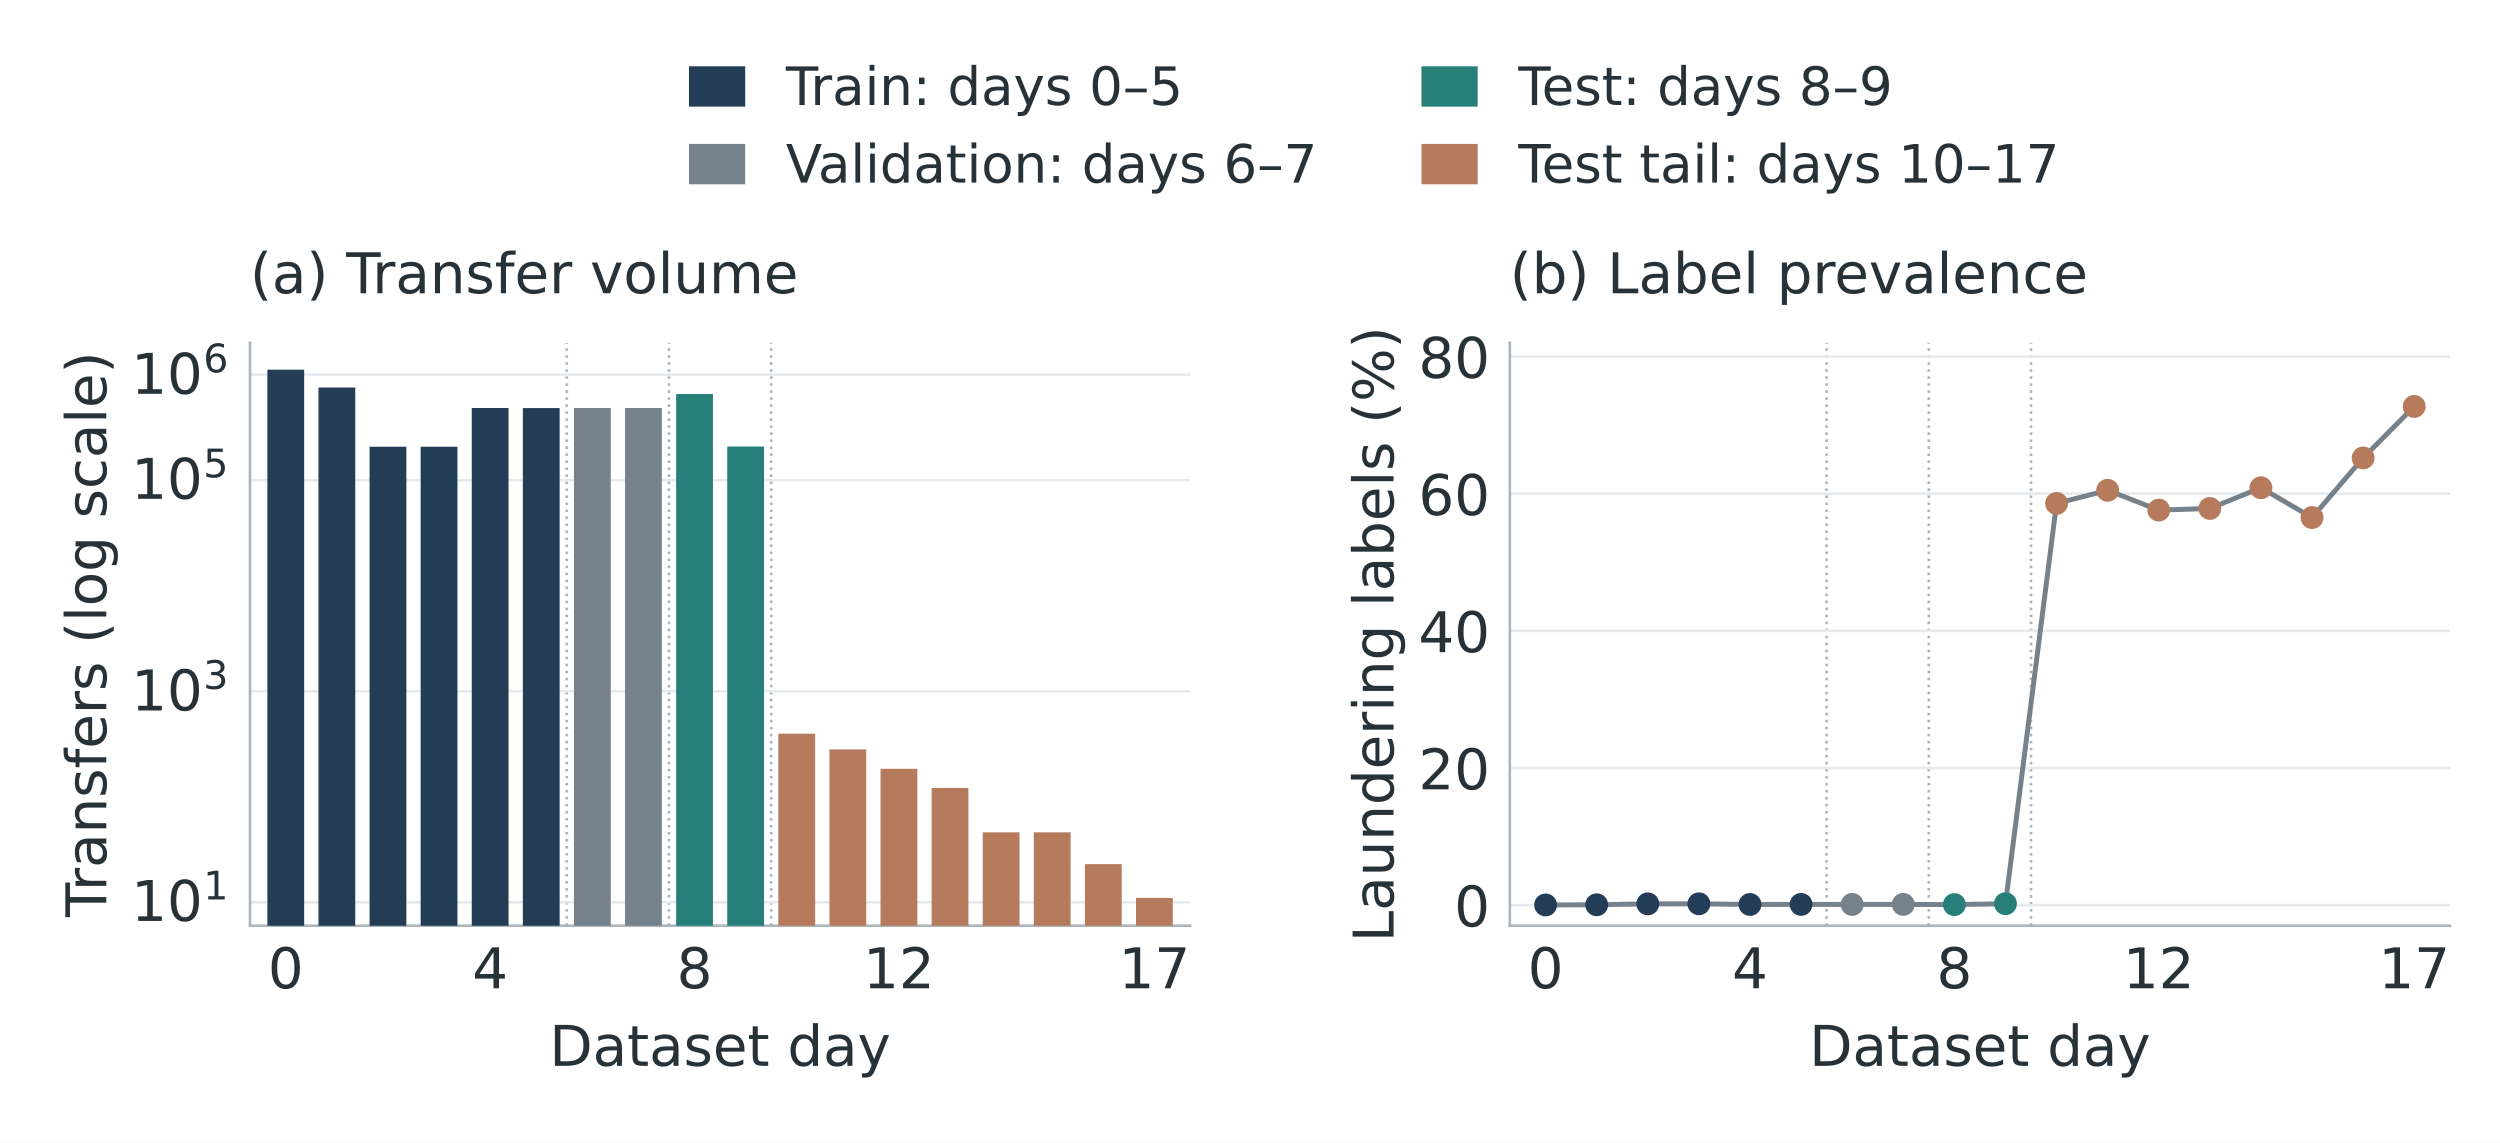
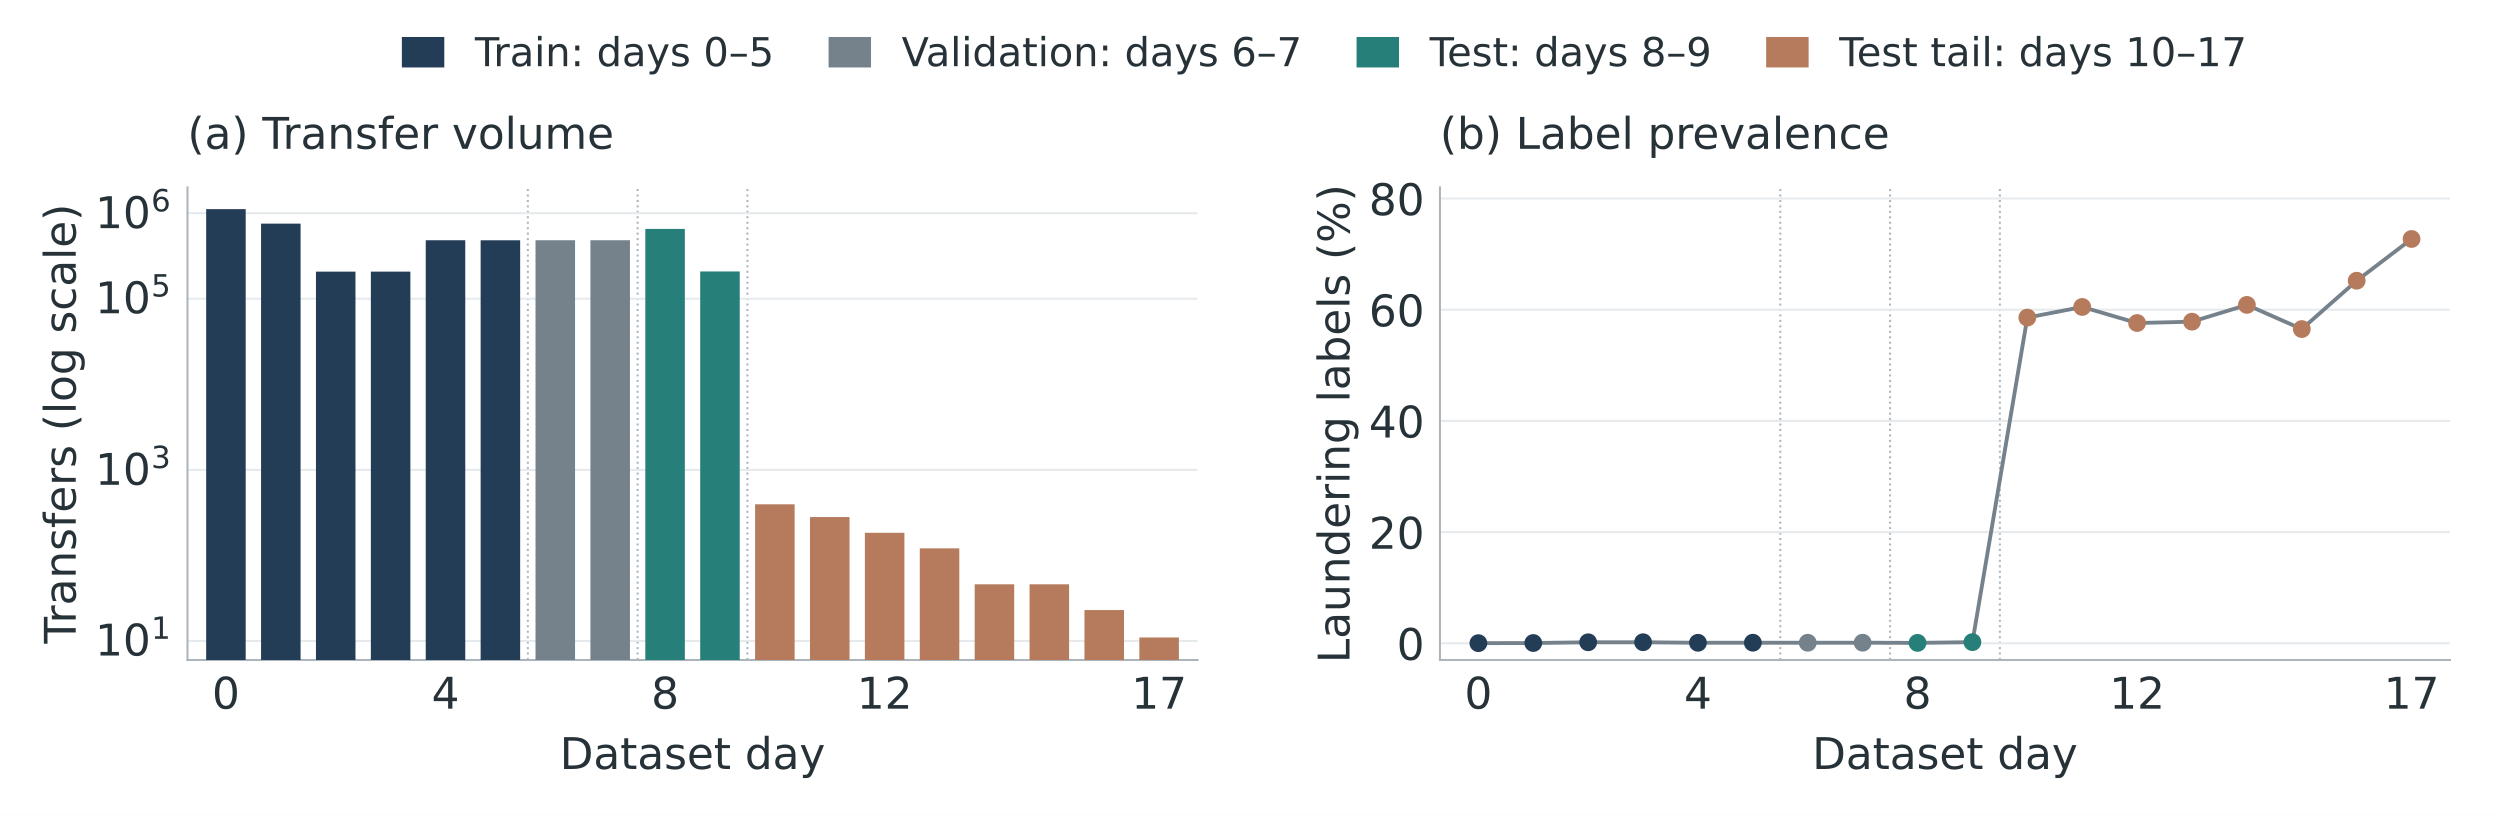
- <svg xmlns="http://www.w3.org/2000/svg" xmlns:xlink="http://www.w3.org/1999/xlink" width="756pt" height="345.6pt" viewBox="0 0 756 345.6" version="1.1">
+ <svg xmlns="http://www.w3.org/2000/svg" xmlns:xlink="http://www.w3.org/1999/xlink" width="972pt" height="316.8pt" viewBox="0 0 972 316.8" version="1.1">
  <defs>
    <style type="text/css">*{stroke-linejoin: round; stroke-linecap: butt}</style>
  </defs>
  <g id="figure_1">
    <g id="patch_1">
-       <path d="M 0 345.6  L 756 345.6  L 756 0  L 0 0  z " style="fill: #ffffff" />
+       <path d="M 0 316.8  L 972 316.8  L 972 0  L 0 0  z " style="fill: #ffffff" />
    </g>
    <g id="axes_1">
      <g id="patch_2">
-         <path d="M 75.6 279.936  L 359.908 279.936  L 359.908 103.68  L 75.6 103.68  z " style="fill: #ffffff" />
+         <path d="M 72.9 256.608  L 465.605 256.608  L 465.605 72.864  L 72.9 72.864  z " style="fill: #ffffff" />
      </g>
      <g id="line2d_1">
-         <path d="M 171.399 279.936  L 171.399 103.68  " clip-path="url(#p0f9941e427)" style="fill: none; stroke-dasharray: 0.8,1.32; stroke-dashoffset: 0; stroke: #adb5bc; stroke-width: 0.8" />
+         <path d="M 205.225 256.608  L 205.225 72.864  " clip-path="url(#pa196cfa942)" style="fill: none; stroke-dasharray: 0.8,1.32; stroke-dashoffset: 0; stroke: #adb5bc; stroke-width: 0.8" />
      </g>
      <g id="line2d_2">
-         <path d="M 202.302 279.936  L 202.302 103.68  " clip-path="url(#p0f9941e427)" style="fill: none; stroke-dasharray: 0.8,1.32; stroke-dashoffset: 0; stroke: #adb5bc; stroke-width: 0.8" />
+         <path d="M 247.91 256.608  L 247.91 72.864  " clip-path="url(#pa196cfa942)" style="fill: none; stroke-dasharray: 0.8,1.32; stroke-dashoffset: 0; stroke: #adb5bc; stroke-width: 0.8" />
      </g>
      <g id="line2d_3">
-         <path d="M 233.205 279.936  L 233.205 103.68  " clip-path="url(#p0f9941e427)" style="fill: none; stroke-dasharray: 0.8,1.32; stroke-dashoffset: 0; stroke: #adb5bc; stroke-width: 0.8" />
+         <path d="M 290.595 256.608  L 290.595 72.864  " clip-path="url(#pa196cfa942)" style="fill: none; stroke-dasharray: 0.8,1.32; stroke-dashoffset: 0; stroke: #adb5bc; stroke-width: 0.8" />
      </g>
      <g id="matplotlib.axis_1">
        <g id="xtick_1">
          <g id="line2d_4" />
          <g id="text_1">
-             <text style="font-size: 17px; font-family: 'DejaVu Sans'; text-anchor: middle; fill: #263238" x="86.416" y="298.853" transform="rotate(-0 86.41605 298.8533)">0</text>
+             <text style="font-size: 17px; font-family: 'DejaVu Sans'; text-anchor: middle; fill: #263238" x="87.84" y="275.525" transform="rotate(-0 87.83988 275.5253)">0</text>
          </g>
        </g>
        <g id="xtick_2">
          <g id="line2d_5" />
          <g id="text_2">
-             <text style="font-size: 17px; font-family: 'DejaVu Sans'; text-anchor: middle; fill: #263238" x="148.222" y="298.853" transform="rotate(-0 148.2221 298.8533)">4</text>
+             <text style="font-size: 17px; font-family: 'DejaVu Sans'; text-anchor: middle; fill: #263238" x="173.211" y="275.525" transform="rotate(-0 173.2106 275.5253)">4</text>
          </g>
        </g>
        <g id="xtick_3">
          <g id="line2d_6" />
          <g id="text_3">
-             <text style="font-size: 17px; font-family: 'DejaVu Sans'; text-anchor: middle; fill: #263238" x="210.028" y="298.853" transform="rotate(-0 210.0281 298.8533)">8</text>
+             <text style="font-size: 17px; font-family: 'DejaVu Sans'; text-anchor: middle; fill: #263238" x="258.581" y="275.525" transform="rotate(-0 258.5813 275.5253)">8</text>
          </g>
        </g>
        <g id="xtick_4">
          <g id="line2d_7" />
          <g id="text_4">
-             <text style="font-size: 17px; font-family: 'DejaVu Sans'; text-anchor: middle; fill: #263238" x="271.834" y="298.853" transform="rotate(-0 271.8341 298.8533)">12</text>
+             <text style="font-size: 17px; font-family: 'DejaVu Sans'; text-anchor: middle; fill: #263238" x="343.952" y="275.525" transform="rotate(-0 343.9521 275.5253)">12</text>
          </g>
        </g>
        <g id="xtick_5">
          <g id="line2d_8" />
          <g id="text_5">
-             <text style="font-size: 17px; font-family: 'DejaVu Sans'; text-anchor: middle; fill: #263238" x="349.092" y="298.853" transform="rotate(-0 349.0916 298.8533)">17</text>
+             <text style="font-size: 17px; font-family: 'DejaVu Sans'; text-anchor: middle; fill: #263238" x="450.665" y="275.525" transform="rotate(-0 450.6655 275.5253)">17</text>
          </g>
        </g>
        <g id="text_6">
-           <text style="font-size: 17px; font-family: 'DejaVu Sans'; text-anchor: middle; fill: #263238" x="217.754" y="322.306" transform="rotate(-0 217.7538 322.3062)">Dataset day</text>
+           <text style="font-size: 17px; font-family: 'DejaVu Sans'; text-anchor: middle; fill: #263238" x="269.253" y="298.978" transform="rotate(-0 269.2527 298.9782)">Dataset day</text>
        </g>
      </g>
      <g id="matplotlib.axis_2">
        <g id="ytick_1">
          <g id="line2d_9">
-             <path d="M 75.6 272.856  L 359.908 272.856  " clip-path="url(#p0f9941e427)" style="fill: none; stroke: #e6eaed; stroke-width: 0.8; stroke-linecap: square" />
+             <path d="M 72.9 249.227  L 465.605 249.227  " clip-path="url(#pa196cfa942)" style="fill: none; stroke: #e6eaed; stroke-width: 0.8; stroke-linecap: square" />
          </g>
          <g id="line2d_10" />
          <g id="text_7">
-             <g style="fill: #263238" transform="translate(39.68 279.3146)">
+             <g style="fill: #263238" transform="translate(36.98 255.6859)">
              <text>
                <tspan x="0" y="-0.819" style="font-size: 17px; font-family: 'DejaVu Sans'; fill: #263238">1</tspan>
                <tspan x="10.816" y="-0.819" style="font-size: 17px; font-family: 'DejaVu Sans'; fill: #263238">0</tspan>
                <tspan x="21.795" y="-7.327" style="font-size: 11.9px; font-family: 'DejaVu Sans'; fill: #263238">1</tspan>
              </text>
            </g>
          </g>
        </g>
        <g id="ytick_2">
          <g id="line2d_11">
-             <path d="M 75.6 209.028  L 359.908 209.028  " clip-path="url(#p0f9941e427)" style="fill: none; stroke: #e6eaed; stroke-width: 0.8; stroke-linecap: square" />
+             <path d="M 72.9 182.688  L 465.605 182.688  " clip-path="url(#pa196cfa942)" style="fill: none; stroke: #e6eaed; stroke-width: 0.8; stroke-linecap: square" />
          </g>
          <g id="line2d_12" />
          <g id="text_8">
-             <g style="fill: #263238" transform="translate(39.68 215.4871)">
+             <g style="fill: #263238" transform="translate(36.98 189.1466)">
              <text>
                <tspan x="0" y="-0.655" style="font-size: 17px; font-family: 'DejaVu Sans'; fill: #263238">1</tspan>
                <tspan x="10.816" y="-0.655" style="font-size: 17px; font-family: 'DejaVu Sans'; fill: #263238">0</tspan>
                <tspan x="21.795" y="-7.162" style="font-size: 11.9px; font-family: 'DejaVu Sans'; fill: #263238">3</tspan>
              </text>
            </g>
          </g>
        </g>
        <g id="ytick_3">
          <g id="line2d_13">
-             <path d="M 75.6 145.201  L 359.908 145.201  " clip-path="url(#p0f9941e427)" style="fill: none; stroke: #e6eaed; stroke-width: 0.8; stroke-linecap: square" />
+             <path d="M 72.9 116.149  L 465.605 116.149  " clip-path="url(#pa196cfa942)" style="fill: none; stroke: #e6eaed; stroke-width: 0.8; stroke-linecap: square" />
          </g>
          <g id="line2d_14" />
          <g id="text_9">
-             <g style="fill: #263238" transform="translate(39.68 151.6595)">
+             <g style="fill: #263238" transform="translate(36.98 122.6074)">
              <text>
                <tspan x="0" y="-0.819" style="font-size: 17px; font-family: 'DejaVu Sans'; fill: #263238">1</tspan>
                <tspan x="10.816" y="-0.819" style="font-size: 17px; font-family: 'DejaVu Sans'; fill: #263238">0</tspan>
                <tspan x="21.795" y="-7.327" style="font-size: 11.9px; font-family: 'DejaVu Sans'; fill: #263238">5</tspan>
              </text>
            </g>
          </g>
        </g>
        <g id="ytick_4">
          <g id="line2d_15">
-             <path d="M 75.6 113.287  L 359.908 113.287  " clip-path="url(#p0f9941e427)" style="fill: none; stroke: #e6eaed; stroke-width: 0.8; stroke-linecap: square" />
+             <path d="M 72.9 82.879  L 465.605 82.879  " clip-path="url(#pa196cfa942)" style="fill: none; stroke: #e6eaed; stroke-width: 0.8; stroke-linecap: square" />
          </g>
          <g id="line2d_16" />
          <g id="text_10">
-             <g style="fill: #263238" transform="translate(39.68 119.7457)">
+             <g style="fill: #263238" transform="translate(36.98 89.33782)">
              <text>
                <tspan x="0" y="-0.655" style="font-size: 17px; font-family: 'DejaVu Sans'; fill: #263238">1</tspan>
                <tspan x="10.816" y="-0.655" style="font-size: 17px; font-family: 'DejaVu Sans'; fill: #263238">0</tspan>
                <tspan x="21.795" y="-7.162" style="font-size: 11.9px; font-family: 'DejaVu Sans'; fill: #263238">6</tspan>
              </text>
            </g>
          </g>
        </g>
        <g id="text_11">
-           <text style="font-size: 17px; font-family: 'DejaVu Sans'; text-anchor: middle; fill: #263238" x="32.145" y="191.808" transform="rotate(-90 32.14453 191.808)">Transfers (log scale)</text>
+           <text style="font-size: 17px; font-family: 'DejaVu Sans'; text-anchor: middle; fill: #263238" x="29.445" y="164.736" transform="rotate(-90 29.44453 164.736)">Transfers (log scale)</text>
        </g>
      </g>
      <g id="patch_3">
-         <path d="M 75.6 279.936  L 75.6 103.68  " style="fill: none; stroke: #adb5bc; stroke-width: 0.8; stroke-linejoin: miter; stroke-linecap: square" />
+         <path d="M 72.9 256.608  L 72.9 72.864  " style="fill: none; stroke: #adb5bc; stroke-width: 0.8; stroke-linejoin: miter; stroke-linecap: square" />
      </g>
      <g id="patch_4">
-         <path d="M 75.6 279.936  L 359.908 279.936  " style="fill: none; stroke: #adb5bc; stroke-width: 0.8; stroke-linejoin: miter; stroke-linecap: square" />
+         <path d="M 72.9 256.608  L 465.605 256.608  " style="fill: none; stroke: #adb5bc; stroke-width: 0.8; stroke-linejoin: miter; stroke-linecap: square" />
      </g>
      <g id="patch_5">
-         <path d="M 80.854 32218.561  L 91.979 32218.561  L 91.979 111.779  L 80.854 111.779  z " clip-path="url(#p0f9941e427)" style="fill: #243d57" />
+         <path d="M 80.157 33552.103  L 95.523 33552.103  L 95.523 81.307  L 80.157 81.307  z " clip-path="url(#pa196cfa942)" style="fill: #243d57" />
      </g>
      <g id="patch_6">
-         <path d="M 96.305 32218.561  L 107.43 32218.561  L 107.43 117.192  L 96.305 117.192  z " clip-path="url(#p0f9941e427)" style="fill: #243d57" />
+         <path d="M 101.499 33552.103  L 116.866 33552.103  L 116.866 86.95  L 101.499 86.95  z " clip-path="url(#pa196cfa942)" style="fill: #243d57" />
      </g>
      <g id="patch_7">
-         <path d="M 111.757 32218.561  L 122.882 32218.561  L 122.882 135.091  L 111.757 135.091  z " clip-path="url(#p0f9941e427)" style="fill: #243d57" />
+         <path d="M 122.842 33552.103  L 138.209 33552.103  L 138.209 105.61  L 122.842 105.61  z " clip-path="url(#pa196cfa942)" style="fill: #243d57" />
      </g>
      <g id="patch_8">
-         <path d="M 127.208 32218.561  L 138.333 32218.561  L 138.333 135.088  L 127.208 135.088  z " clip-path="url(#p0f9941e427)" style="fill: #243d57" />
+         <path d="M 144.185 33552.103  L 159.551 33552.103  L 159.551 105.607  L 144.185 105.607  z " clip-path="url(#pa196cfa942)" style="fill: #243d57" />
      </g>
      <g id="patch_9">
-         <path d="M 142.66 32218.561  L 153.785 32218.561  L 153.785 123.384  L 142.66 123.384  z " clip-path="url(#p0f9941e427)" style="fill: #243d57" />
+         <path d="M 165.527 33552.103  L 180.894 33552.103  L 180.894 93.405  L 165.527 93.405  z " clip-path="url(#pa196cfa942)" style="fill: #243d57" />
      </g>
      <g id="patch_10">
-         <path d="M 158.111 32218.561  L 169.236 32218.561  L 169.236 123.4  L 158.111 123.4  z " clip-path="url(#p0f9941e427)" style="fill: #243d57" />
+         <path d="M 186.87 33552.103  L 202.237 33552.103  L 202.237 93.421  L 186.87 93.421  z " clip-path="url(#pa196cfa942)" style="fill: #243d57" />
      </g>
      <g id="patch_11">
-         <path d="M 173.563 32218.561  L 184.688 32218.561  L 184.688 123.381  L 173.563 123.381  z " clip-path="url(#p0f9941e427)" style="fill: #75818b" />
+         <path d="M 208.213 33552.103  L 223.579 33552.103  L 223.579 93.402  L 208.213 93.402  z " clip-path="url(#pa196cfa942)" style="fill: #75818b" />
      </g>
      <g id="patch_12">
-         <path d="M 189.014 32218.561  L 200.139 32218.561  L 200.139 123.38  L 189.014 123.38  z " clip-path="url(#p0f9941e427)" style="fill: #75818b" />
+         <path d="M 229.555 33552.103  L 244.922 33552.103  L 244.922 93.401  L 229.555 93.401  z " clip-path="url(#pa196cfa942)" style="fill: #75818b" />
      </g>
      <g id="patch_13">
-         <path d="M 204.466 32218.561  L 215.591 32218.561  L 215.591 119.163  L 204.466 119.163  z " clip-path="url(#p0f9941e427)" style="fill: #267f78" />
+         <path d="M 250.898 33552.103  L 266.265 33552.103  L 266.265 89.004  L 250.898 89.004  z " clip-path="url(#pa196cfa942)" style="fill: #267f78" />
      </g>
      <g id="patch_14">
-         <path d="M 219.917 32218.561  L 231.042 32218.561  L 231.042 135.029  L 219.917 135.029  z " clip-path="url(#p0f9941e427)" style="fill: #267f78" />
+         <path d="M 272.241 33552.103  L 287.607 33552.103  L 287.607 105.544  L 272.241 105.544  z " clip-path="url(#pa196cfa942)" style="fill: #267f78" />
      </g>
      <g id="patch_15">
-         <path d="M 235.369 32218.561  L 246.494 32218.561  L 246.494 221.867  L 235.369 221.867  z " clip-path="url(#p0f9941e427)" style="fill: #b57b5c" />
+         <path d="M 293.583 33552.103  L 308.95 33552.103  L 308.95 196.072  L 293.583 196.072  z " clip-path="url(#pa196cfa942)" style="fill: #b57b5c" />
      </g>
      <g id="patch_16">
-         <path d="M 250.82 32218.561  L 261.945 32218.561  L 261.945 226.622  L 250.82 226.622  z " clip-path="url(#p0f9941e427)" style="fill: #b57b5c" />
+         <path d="M 314.926 33552.103  L 330.293 33552.103  L 330.293 201.029  L 314.926 201.029  z " clip-path="url(#pa196cfa942)" style="fill: #b57b5c" />
      </g>
      <g id="patch_17">
-         <path d="M 266.272 32218.561  L 277.397 32218.561  L 277.397 232.491  L 266.272 232.491  z " clip-path="url(#p0f9941e427)" style="fill: #b57b5c" />
+         <path d="M 336.269 33552.103  L 351.635 33552.103  L 351.635 207.147  L 336.269 207.147  z " clip-path="url(#pa196cfa942)" style="fill: #b57b5c" />
      </g>
      <g id="patch_18">
-         <path d="M 281.723 32218.561  L 292.848 32218.561  L 292.848 238.3  L 281.723 238.3  z " clip-path="url(#p0f9941e427)" style="fill: #b57b5c" />
+         <path d="M 357.611 33552.103  L 372.978 33552.103  L 372.978 213.203  L 357.611 213.203  z " clip-path="url(#pa196cfa942)" style="fill: #b57b5c" />
      </g>
      <g id="patch_19">
-         <path d="M 297.175 32218.561  L 308.3 32218.561  L 308.3 251.705  L 297.175 251.705  z " clip-path="url(#p0f9941e427)" style="fill: #b57b5c" />
+         <path d="M 378.954 33552.103  L 394.321 33552.103  L 394.321 227.177  L 378.954 227.177  z " clip-path="url(#pa196cfa942)" style="fill: #b57b5c" />
      </g>
      <g id="patch_20">
-         <path d="M 312.626 32218.561  L 323.751 32218.561  L 323.751 251.705  L 312.626 251.705  z " clip-path="url(#p0f9941e427)" style="fill: #b57b5c" />
+         <path d="M 400.297 33552.103  L 415.663 33552.103  L 415.663 227.177  L 400.297 227.177  z " clip-path="url(#pa196cfa942)" style="fill: #b57b5c" />
      </g>
      <g id="patch_21">
-         <path d="M 328.078 32218.561  L 339.203 32218.561  L 339.203 261.312  L 328.078 261.312  z " clip-path="url(#p0f9941e427)" style="fill: #b57b5c" />
+         <path d="M 421.639 33552.103  L 437.006 33552.103  L 437.006 237.193  L 421.639 237.193  z " clip-path="url(#pa196cfa942)" style="fill: #b57b5c" />
      </g>
      <g id="patch_22">
-         <path d="M 343.529 32218.561  L 354.654 32218.561  L 354.654 271.535  L 343.529 271.535  z " clip-path="url(#p0f9941e427)" style="fill: #b57b5c" />
+         <path d="M 442.982 33552.103  L 458.349 33552.103  L 458.349 247.85  L 442.982 247.85  z " clip-path="url(#pa196cfa942)" style="fill: #b57b5c" />
      </g>
      <g id="text_12">
-         <text style="font-size: 17px; font-family: 'DejaVu Sans'; text-anchor: start; fill: #263238" x="75.6" y="88.68" transform="rotate(-0 75.6 88.68)">(a) Transfer volume</text>
+         <text style="font-size: 17px; font-family: 'DejaVu Sans'; text-anchor: start; fill: #263238" x="72.9" y="57.864" transform="rotate(-0 72.9 57.864)">(a) Transfer volume</text>
      </g>
    </g>
    <g id="axes_2">
      <g id="patch_23">
-         <path d="M 456.572 279.936  L 740.88 279.936  L 740.88 103.68  L 456.572 103.68  z " style="fill: #ffffff" />
+         <path d="M 559.855 256.608  L 952.56 256.608  L 952.56 72.864  L 559.855 72.864  z " style="fill: #ffffff" />
      </g>
      <g id="line2d_17">
-         <path d="M 552.372 279.936  L 552.372 103.68  " clip-path="url(#p666f917152)" style="fill: none; stroke-dasharray: 0.8,1.32; stroke-dashoffset: 0; stroke: #adb5bc; stroke-width: 0.8" />
+         <path d="M 692.179 256.608  L 692.179 72.864  " clip-path="url(#p9d87ef16ba)" style="fill: none; stroke-dasharray: 0.8,1.32; stroke-dashoffset: 0; stroke: #adb5bc; stroke-width: 0.8" />
      </g>
      <g id="line2d_18">
-         <path d="M 583.275 279.936  L 583.275 103.68  " clip-path="url(#p666f917152)" style="fill: none; stroke-dasharray: 0.8,1.32; stroke-dashoffset: 0; stroke: #adb5bc; stroke-width: 0.8" />
+         <path d="M 734.865 256.608  L 734.865 72.864  " clip-path="url(#p9d87ef16ba)" style="fill: none; stroke-dasharray: 0.8,1.32; stroke-dashoffset: 0; stroke: #adb5bc; stroke-width: 0.8" />
      </g>
      <g id="line2d_19">
-         <path d="M 614.178 279.936  L 614.178 103.68  " clip-path="url(#p666f917152)" style="fill: none; stroke-dasharray: 0.8,1.32; stroke-dashoffset: 0; stroke: #adb5bc; stroke-width: 0.8" />
+         <path d="M 777.55 256.608  L 777.55 72.864  " clip-path="url(#p9d87ef16ba)" style="fill: none; stroke-dasharray: 0.8,1.32; stroke-dashoffset: 0; stroke: #adb5bc; stroke-width: 0.8" />
      </g>
      <g id="matplotlib.axis_3">
        <g id="xtick_6">
          <g id="line2d_20" />
          <g id="text_13">
-             <text style="font-size: 17px; font-family: 'DejaVu Sans'; text-anchor: middle; fill: #263238" x="467.388" y="298.853" transform="rotate(-0 467.3884 298.8533)">0</text>
+             <text style="font-size: 17px; font-family: 'DejaVu Sans'; text-anchor: middle; fill: #263238" x="574.795" y="275.525" transform="rotate(-0 574.7945 275.5253)">0</text>
          </g>
        </g>
        <g id="xtick_7">
          <g id="line2d_21" />
          <g id="text_14">
-             <text style="font-size: 17px; font-family: 'DejaVu Sans'; text-anchor: middle; fill: #263238" x="529.194" y="298.853" transform="rotate(-0 529.1944 298.8533)">4</text>
+             <text style="font-size: 17px; font-family: 'DejaVu Sans'; text-anchor: middle; fill: #263238" x="660.165" y="275.525" transform="rotate(-0 660.1653 275.5253)">4</text>
          </g>
        </g>
        <g id="xtick_8">
          <g id="line2d_22" />
          <g id="text_15">
-             <text style="font-size: 17px; font-family: 'DejaVu Sans'; text-anchor: middle; fill: #263238" x="591" y="298.853" transform="rotate(-0 591.0004 298.8533)">8</text>
+             <text style="font-size: 17px; font-family: 'DejaVu Sans'; text-anchor: middle; fill: #263238" x="745.536" y="275.525" transform="rotate(-0 745.536 275.5253)">8</text>
          </g>
        </g>
        <g id="xtick_9">
          <g id="line2d_23" />
          <g id="text_16">
-             <text style="font-size: 17px; font-family: 'DejaVu Sans'; text-anchor: middle; fill: #263238" x="652.806" y="298.853" transform="rotate(-0 652.8064 298.8533)">12</text>
+             <text style="font-size: 17px; font-family: 'DejaVu Sans'; text-anchor: middle; fill: #263238" x="830.907" y="275.525" transform="rotate(-0 830.9067 275.5253)">12</text>
          </g>
        </g>
        <g id="xtick_10">
          <g id="line2d_24" />
          <g id="text_17">
-             <text style="font-size: 17px; font-family: 'DejaVu Sans'; text-anchor: middle; fill: #263238" x="730.064" y="298.853" transform="rotate(-0 730.0639 298.8533)">17</text>
+             <text style="font-size: 17px; font-family: 'DejaVu Sans'; text-anchor: middle; fill: #263238" x="937.62" y="275.525" transform="rotate(-0 937.6201 275.5253)">17</text>
          </g>
        </g>
        <g id="text_18">
-           <text style="font-size: 17px; font-family: 'DejaVu Sans'; text-anchor: middle; fill: #263238" x="598.726" y="322.306" transform="rotate(-0 598.7262 322.3062)">Dataset day</text>
+           <text style="font-size: 17px; font-family: 'DejaVu Sans'; text-anchor: middle; fill: #263238" x="756.207" y="298.978" transform="rotate(-0 756.2073 298.9782)">Dataset day</text>
        </g>
      </g>
      <g id="matplotlib.axis_4">
        <g id="ytick_5">
          <g id="line2d_25">
-             <path d="M 456.572 273.715  L 740.88 273.715  " clip-path="url(#p666f917152)" style="fill: none; stroke: #e6eaed; stroke-width: 0.8; stroke-linecap: square" />
+             <path d="M 559.855 250.123  L 952.56 250.123  " clip-path="url(#p9d87ef16ba)" style="fill: none; stroke: #e6eaed; stroke-width: 0.8; stroke-linecap: square" />
          </g>
          <g id="line2d_26" />
          <g id="text_19">
-             <text style="font-size: 17px; font-family: 'DejaVu Sans'; text-anchor: end; fill: #263238" x="450.572" y="280.174" transform="rotate(-0 450.5723 280.1739)">0</text>
+             <text style="font-size: 17px; font-family: 'DejaVu Sans'; text-anchor: end; fill: #263238" x="553.855" y="256.582" transform="rotate(-0 553.8546 256.5816)">0</text>
          </g>
        </g>
        <g id="ytick_6">
          <g id="line2d_27">
-             <path d="M 456.572 232.243  L 740.88 232.243  " clip-path="url(#p666f917152)" style="fill: none; stroke: #e6eaed; stroke-width: 0.8; stroke-linecap: square" />
+             <path d="M 559.855 206.889  L 952.56 206.889  " clip-path="url(#p9d87ef16ba)" style="fill: none; stroke: #e6eaed; stroke-width: 0.8; stroke-linecap: square" />
          </g>
          <g id="line2d_28" />
          <g id="text_20">
-             <text style="font-size: 17px; font-family: 'DejaVu Sans'; text-anchor: end; fill: #263238" x="450.572" y="238.702" transform="rotate(-0 450.5723 238.7019)">20</text>
+             <text style="font-size: 17px; font-family: 'DejaVu Sans'; text-anchor: end; fill: #263238" x="553.855" y="213.348" transform="rotate(-0 553.8546 213.3477)">20</text>
          </g>
        </g>
        <g id="ytick_7">
          <g id="line2d_29">
-             <path d="M 456.572 190.771  L 740.88 190.771  " clip-path="url(#p666f917152)" style="fill: none; stroke: #e6eaed; stroke-width: 0.8; stroke-linecap: square" />
+             <path d="M 559.855 163.655  L 952.56 163.655  " clip-path="url(#p9d87ef16ba)" style="fill: none; stroke: #e6eaed; stroke-width: 0.8; stroke-linecap: square" />
          </g>
          <g id="line2d_30" />
          <g id="text_21">
-             <text style="font-size: 17px; font-family: 'DejaVu Sans'; text-anchor: end; fill: #263238" x="450.572" y="197.23" transform="rotate(-0 450.5723 197.2299)">40</text>
+             <text style="font-size: 17px; font-family: 'DejaVu Sans'; text-anchor: end; fill: #263238" x="553.855" y="170.114" transform="rotate(-0 553.8546 170.1138)">40</text>
          </g>
        </g>
        <g id="ytick_8">
          <g id="line2d_31">
-             <path d="M 456.572 149.299  L 740.88 149.299  " clip-path="url(#p666f917152)" style="fill: none; stroke: #e6eaed; stroke-width: 0.8; stroke-linecap: square" />
+             <path d="M 559.855 120.421  L 952.56 120.421  " clip-path="url(#p9d87ef16ba)" style="fill: none; stroke: #e6eaed; stroke-width: 0.8; stroke-linecap: square" />
          </g>
          <g id="line2d_32" />
          <g id="text_22">
-             <text style="font-size: 17px; font-family: 'DejaVu Sans'; text-anchor: end; fill: #263238" x="450.572" y="155.758" transform="rotate(-0 450.5723 155.7579)">60</text>
+             <text style="font-size: 17px; font-family: 'DejaVu Sans'; text-anchor: end; fill: #263238" x="553.855" y="126.88" transform="rotate(-0 553.8546 126.8799)">60</text>
          </g>
        </g>
        <g id="ytick_9">
          <g id="line2d_33">
-             <path d="M 456.572 107.827  L 740.88 107.827  " clip-path="url(#p666f917152)" style="fill: none; stroke: #e6eaed; stroke-width: 0.8; stroke-linecap: square" />
+             <path d="M 559.855 77.187  L 952.56 77.187  " clip-path="url(#p9d87ef16ba)" style="fill: none; stroke: #e6eaed; stroke-width: 0.8; stroke-linecap: square" />
          </g>
          <g id="line2d_34" />
          <g id="text_23">
-             <text style="font-size: 17px; font-family: 'DejaVu Sans'; text-anchor: end; fill: #263238" x="450.572" y="114.286" transform="rotate(-0 450.5723 114.2859)">80</text>
+             <text style="font-size: 17px; font-family: 'DejaVu Sans'; text-anchor: end; fill: #263238" x="553.855" y="83.646" transform="rotate(-0 553.8546 83.64606)">80</text>
          </g>
        </g>
        <g id="text_24">
-           <text style="font-size: 17px; font-family: 'DejaVu Sans'; text-anchor: middle; fill: #263238" x="421.404" y="191.808" transform="rotate(-90 421.4043 191.808)">Laundering labels (%)</text>
+           <text style="font-size: 17px; font-family: 'DejaVu Sans'; text-anchor: middle; fill: #263238" x="524.687" y="164.736" transform="rotate(-90 524.6867 164.736)">Laundering labels (%)</text>
        </g>
      </g>
      <g id="line2d_35">
-         <path d="M 467.388 273.655  L 482.84 273.603  L 498.291 273.324  L 513.743 273.308  L 529.194 273.513  L 544.646 273.487  L 560.097 273.502  L 575.549 273.484  L 591 273.552  L 606.452 273.275  L 621.903 152.232  L 637.355 148.266  L 652.806 154.258  L 668.258 153.755  L 683.709 147.496  L 699.161 156.512  L 714.612 138.48  L 730.064 122.908  " clip-path="url(#p666f917152)" style="fill: none; stroke: #75818b; stroke-width: 1.5; stroke-linecap: square" />
+         <path d="M 574.795 250.06  L 596.137 250.006  L 617.48 249.715  L 638.823 249.699  L 660.165 249.912  L 681.508 249.885  L 702.851 249.9  L 724.193 249.882  L 745.536 249.953  L 766.879 249.664  L 788.221 123.478  L 809.564 119.344  L 830.907 125.591  L 852.249 125.066  L 873.592 118.542  L 894.935 127.94  L 916.277 109.143  L 937.62 92.909  " clip-path="url(#p9d87ef16ba)" style="fill: none; stroke: #75818b; stroke-width: 1.5; stroke-linecap: square" />
      </g>
      <g id="patch_24">
-         <path d="M 456.572 279.936  L 456.572 103.68  " style="fill: none; stroke: #adb5bc; stroke-width: 0.8; stroke-linejoin: miter; stroke-linecap: square" />
+         <path d="M 559.855 256.608  L 559.855 72.864  " style="fill: none; stroke: #adb5bc; stroke-width: 0.8; stroke-linejoin: miter; stroke-linecap: square" />
      </g>
      <g id="patch_25">
-         <path d="M 456.572 279.936  L 740.88 279.936  " style="fill: none; stroke: #adb5bc; stroke-width: 0.8; stroke-linejoin: miter; stroke-linecap: square" />
+         <path d="M 559.855 256.608  L 952.56 256.608  " style="fill: none; stroke: #adb5bc; stroke-width: 0.8; stroke-linejoin: miter; stroke-linecap: square" />
      </g>
      <g id="PathCollection_1">
        <defs>
-           <path id="C0_0_06df4ddf43" d="M 0 2.958  C 0.784 2.958 1.537 2.646 2.092 2.092  C 2.646 1.537 2.958 0.784 2.958 -0  C 2.958 -0.784 2.646 -1.537 2.092 -2.092  C 1.537 -2.646 0.784 -2.958 0 -2.958  C -0.784 -2.958 -1.537 -2.646 -2.092 -2.092  C -2.646 -1.537 -2.958 -0.784 -2.958 0  C -2.958 0.784 -2.646 1.537 -2.092 2.092  C -1.537 2.646 -0.784 2.958 0 2.958  z " />
+           <path id="C0_0_898cfd2ef8" d="M 0 2.958  C 0.784 2.958 1.537 2.646 2.092 2.092  C 2.646 1.537 2.958 0.784 2.958 -0  C 2.958 -0.784 2.646 -1.537 2.092 -2.092  C 1.537 -2.646 0.784 -2.958 0 -2.958  C -0.784 -2.958 -1.537 -2.646 -2.092 -2.092  C -2.646 -1.537 -2.958 -0.784 -2.958 0  C -2.958 0.784 -2.646 1.537 -2.092 2.092  C -1.537 2.646 -0.784 2.958 0 2.958  z " />
        </defs>
-         <g clip-path="url(#p666f917152)">
-           <use xlink:href="#C0_0_06df4ddf43" x="467.388" y="273.655" style="fill: #243d57; stroke: #243d57" />
-         </g>
-         <g clip-path="url(#p666f917152)">
-           <use xlink:href="#C0_0_06df4ddf43" x="482.84" y="273.603" style="fill: #243d57; stroke: #243d57" />
-         </g>
-         <g clip-path="url(#p666f917152)">
-           <use xlink:href="#C0_0_06df4ddf43" x="498.291" y="273.324" style="fill: #243d57; stroke: #243d57" />
-         </g>
-         <g clip-path="url(#p666f917152)">
-           <use xlink:href="#C0_0_06df4ddf43" x="513.743" y="273.308" style="fill: #243d57; stroke: #243d57" />
-         </g>
-         <g clip-path="url(#p666f917152)">
-           <use xlink:href="#C0_0_06df4ddf43" x="529.194" y="273.513" style="fill: #243d57; stroke: #243d57" />
-         </g>
-         <g clip-path="url(#p666f917152)">
-           <use xlink:href="#C0_0_06df4ddf43" x="544.646" y="273.487" style="fill: #243d57; stroke: #243d57" />
-         </g>
-         <g clip-path="url(#p666f917152)">
-           <use xlink:href="#C0_0_06df4ddf43" x="560.097" y="273.502" style="fill: #75818b; stroke: #75818b" />
-         </g>
-         <g clip-path="url(#p666f917152)">
-           <use xlink:href="#C0_0_06df4ddf43" x="575.549" y="273.484" style="fill: #75818b; stroke: #75818b" />
-         </g>
-         <g clip-path="url(#p666f917152)">
-           <use xlink:href="#C0_0_06df4ddf43" x="591" y="273.552" style="fill: #267f78; stroke: #267f78" />
-         </g>
-         <g clip-path="url(#p666f917152)">
-           <use xlink:href="#C0_0_06df4ddf43" x="606.452" y="273.275" style="fill: #267f78; stroke: #267f78" />
-         </g>
-         <g clip-path="url(#p666f917152)">
-           <use xlink:href="#C0_0_06df4ddf43" x="621.903" y="152.232" style="fill: #b57b5c; stroke: #b57b5c" />
-         </g>
-         <g clip-path="url(#p666f917152)">
-           <use xlink:href="#C0_0_06df4ddf43" x="637.355" y="148.266" style="fill: #b57b5c; stroke: #b57b5c" />
-         </g>
-         <g clip-path="url(#p666f917152)">
-           <use xlink:href="#C0_0_06df4ddf43" x="652.806" y="154.258" style="fill: #b57b5c; stroke: #b57b5c" />
-         </g>
-         <g clip-path="url(#p666f917152)">
-           <use xlink:href="#C0_0_06df4ddf43" x="668.258" y="153.755" style="fill: #b57b5c; stroke: #b57b5c" />
-         </g>
-         <g clip-path="url(#p666f917152)">
-           <use xlink:href="#C0_0_06df4ddf43" x="683.709" y="147.496" style="fill: #b57b5c; stroke: #b57b5c" />
-         </g>
-         <g clip-path="url(#p666f917152)">
-           <use xlink:href="#C0_0_06df4ddf43" x="699.161" y="156.512" style="fill: #b57b5c; stroke: #b57b5c" />
-         </g>
-         <g clip-path="url(#p666f917152)">
-           <use xlink:href="#C0_0_06df4ddf43" x="714.612" y="138.48" style="fill: #b57b5c; stroke: #b57b5c" />
-         </g>
-         <g clip-path="url(#p666f917152)">
-           <use xlink:href="#C0_0_06df4ddf43" x="730.064" y="122.908" style="fill: #b57b5c; stroke: #b57b5c" />
+         <g clip-path="url(#p9d87ef16ba)">
+           <use xlink:href="#C0_0_898cfd2ef8" x="574.795" y="250.06" style="fill: #243d57; stroke: #243d57" />
+         </g>
+         <g clip-path="url(#p9d87ef16ba)">
+           <use xlink:href="#C0_0_898cfd2ef8" x="596.137" y="250.006" style="fill: #243d57; stroke: #243d57" />
+         </g>
+         <g clip-path="url(#p9d87ef16ba)">
+           <use xlink:href="#C0_0_898cfd2ef8" x="617.48" y="249.715" style="fill: #243d57; stroke: #243d57" />
+         </g>
+         <g clip-path="url(#p9d87ef16ba)">
+           <use xlink:href="#C0_0_898cfd2ef8" x="638.823" y="249.699" style="fill: #243d57; stroke: #243d57" />
+         </g>
+         <g clip-path="url(#p9d87ef16ba)">
+           <use xlink:href="#C0_0_898cfd2ef8" x="660.165" y="249.912" style="fill: #243d57; stroke: #243d57" />
+         </g>
+         <g clip-path="url(#p9d87ef16ba)">
+           <use xlink:href="#C0_0_898cfd2ef8" x="681.508" y="249.885" style="fill: #243d57; stroke: #243d57" />
+         </g>
+         <g clip-path="url(#p9d87ef16ba)">
+           <use xlink:href="#C0_0_898cfd2ef8" x="702.851" y="249.9" style="fill: #75818b; stroke: #75818b" />
+         </g>
+         <g clip-path="url(#p9d87ef16ba)">
+           <use xlink:href="#C0_0_898cfd2ef8" x="724.193" y="249.882" style="fill: #75818b; stroke: #75818b" />
+         </g>
+         <g clip-path="url(#p9d87ef16ba)">
+           <use xlink:href="#C0_0_898cfd2ef8" x="745.536" y="249.953" style="fill: #267f78; stroke: #267f78" />
+         </g>
+         <g clip-path="url(#p9d87ef16ba)">
+           <use xlink:href="#C0_0_898cfd2ef8" x="766.879" y="249.664" style="fill: #267f78; stroke: #267f78" />
+         </g>
+         <g clip-path="url(#p9d87ef16ba)">
+           <use xlink:href="#C0_0_898cfd2ef8" x="788.221" y="123.478" style="fill: #b57b5c; stroke: #b57b5c" />
+         </g>
+         <g clip-path="url(#p9d87ef16ba)">
+           <use xlink:href="#C0_0_898cfd2ef8" x="809.564" y="119.344" style="fill: #b57b5c; stroke: #b57b5c" />
+         </g>
+         <g clip-path="url(#p9d87ef16ba)">
+           <use xlink:href="#C0_0_898cfd2ef8" x="830.907" y="125.591" style="fill: #b57b5c; stroke: #b57b5c" />
+         </g>
+         <g clip-path="url(#p9d87ef16ba)">
+           <use xlink:href="#C0_0_898cfd2ef8" x="852.249" y="125.066" style="fill: #b57b5c; stroke: #b57b5c" />
+         </g>
+         <g clip-path="url(#p9d87ef16ba)">
+           <use xlink:href="#C0_0_898cfd2ef8" x="873.592" y="118.542" style="fill: #b57b5c; stroke: #b57b5c" />
+         </g>
+         <g clip-path="url(#p9d87ef16ba)">
+           <use xlink:href="#C0_0_898cfd2ef8" x="894.935" y="127.94" style="fill: #b57b5c; stroke: #b57b5c" />
+         </g>
+         <g clip-path="url(#p9d87ef16ba)">
+           <use xlink:href="#C0_0_898cfd2ef8" x="916.277" y="109.143" style="fill: #b57b5c; stroke: #b57b5c" />
+         </g>
+         <g clip-path="url(#p9d87ef16ba)">
+           <use xlink:href="#C0_0_898cfd2ef8" x="937.62" y="92.909" style="fill: #b57b5c; stroke: #b57b5c" />
        </g>
      </g>
      <g id="text_25">
-         <text style="font-size: 17px; font-family: 'DejaVu Sans'; text-anchor: start; fill: #263238" x="456.572" y="88.68" transform="rotate(-0 456.5723 88.68)">(b) Label prevalence</text>
+         <text style="font-size: 17px; font-family: 'DejaVu Sans'; text-anchor: start; fill: #263238" x="559.855" y="57.864" transform="rotate(-0 559.8546 57.864)">(b) Label prevalence</text>
      </g>
    </g>
    <g id="legend_1">
      <g id="patch_26">
-         <path d="M 208.849 31.741  L 224.849 31.741  L 224.849 20.541  L 208.849 20.541  z " style="fill: #243d57; stroke: #243d57; stroke-linejoin: miter" />
+         <path d="M 156.741 25.728  L 172.241 25.728  L 172.241 14.878  L 156.741 14.878  z " style="fill: #243d57; stroke: #243d57; stroke-linejoin: miter" />
      </g>
      <g id="text_26">
-         <text style="font-size: 16px; font-family: 'DejaVu Sans'; text-anchor: start; fill: #263238" x="237.649" y="31.741" transform="rotate(-0 237.6488 31.7415)">Train: days 0–5</text>
+         <text style="font-size: 15.5px; font-family: 'DejaVu Sans'; text-anchor: start; fill: #263238" x="184.641" y="25.728" transform="rotate(-0 184.6407 25.72758)">Train: days 0–5</text>
      </g>
      <g id="patch_27">
-         <path d="M 208.849 55.227  L 224.849 55.227  L 224.849 44.026  L 208.849 44.026  z " style="fill: #75818b; stroke: #75818b; stroke-linejoin: miter" />
+         <path d="M 322.656 25.728  L 338.156 25.728  L 338.156 14.878  L 322.656 14.878  z " style="fill: #75818b; stroke: #75818b; stroke-linejoin: miter" />
      </g>
      <g id="text_27">
-         <text style="font-size: 16px; font-family: 'DejaVu Sans'; text-anchor: start; fill: #263238" x="237.649" y="55.227" transform="rotate(-0 237.6488 55.2265)">Validation: days 6–7</text>
+         <text style="font-size: 15.5px; font-family: 'DejaVu Sans'; text-anchor: start; fill: #263238" x="350.556" y="25.728" transform="rotate(-0 350.5561 25.72758)">Validation: days 6–7</text>
      </g>
      <g id="patch_28">
-         <path d="M 430.346 31.741  L 446.346 31.741  L 446.346 20.541  L 430.346 20.541  z " style="fill: #267f78; stroke: #267f78; stroke-linejoin: miter" />
+         <path d="M 527.932 25.728  L 543.432 25.728  L 543.432 14.878  L 527.932 14.878  z " style="fill: #267f78; stroke: #267f78; stroke-linejoin: miter" />
      </g>
      <g id="text_28">
-         <text style="font-size: 16px; font-family: 'DejaVu Sans'; text-anchor: start; fill: #263238" x="459.146" y="31.741" transform="rotate(-0 459.1463 31.7415)">Test: days 8–9</text>
+         <text style="font-size: 15.5px; font-family: 'DejaVu Sans'; text-anchor: start; fill: #263238" x="555.832" y="25.728" transform="rotate(-0 555.8318 25.72758)">Test: days 8–9</text>
      </g>
      <g id="patch_29">
-         <path d="M 430.346 55.227  L 446.346 55.227  L 446.346 44.026  L 430.346 44.026  z " style="fill: #b57b5c; stroke: #b57b5c; stroke-linejoin: miter" />
+         <path d="M 687.187 25.728  L 702.687 25.728  L 702.687 14.878  L 687.187 14.878  z " style="fill: #b57b5c; stroke: #b57b5c; stroke-linejoin: miter" />
      </g>
      <g id="text_29">
-         <text style="font-size: 16px; font-family: 'DejaVu Sans'; text-anchor: start; fill: #263238" x="459.146" y="55.227" transform="rotate(-0 459.1463 55.2265)">Test tail: days 10–17</text>
+         <text style="font-size: 15.5px; font-family: 'DejaVu Sans'; text-anchor: start; fill: #263238" x="715.087" y="25.728" transform="rotate(-0 715.087 25.72758)">Test tail: days 10–17</text>
      </g>
    </g>
  </g>
  <defs>
-     <clipPath id="p0f9941e427">
-       <rect x="75.6" y="103.68" width="284.308" height="176.256" />
+     <clipPath id="pa196cfa942">
+       <rect x="72.9" y="72.864" width="392.705" height="183.744" />
    </clipPath>
-     <clipPath id="p666f917152">
-       <rect x="456.572" y="103.68" width="284.308" height="176.256" />
+     <clipPath id="p9d87ef16ba">
+       <rect x="559.855" y="72.864" width="392.705" height="183.744" />
    </clipPath>
  </defs>
</svg>
